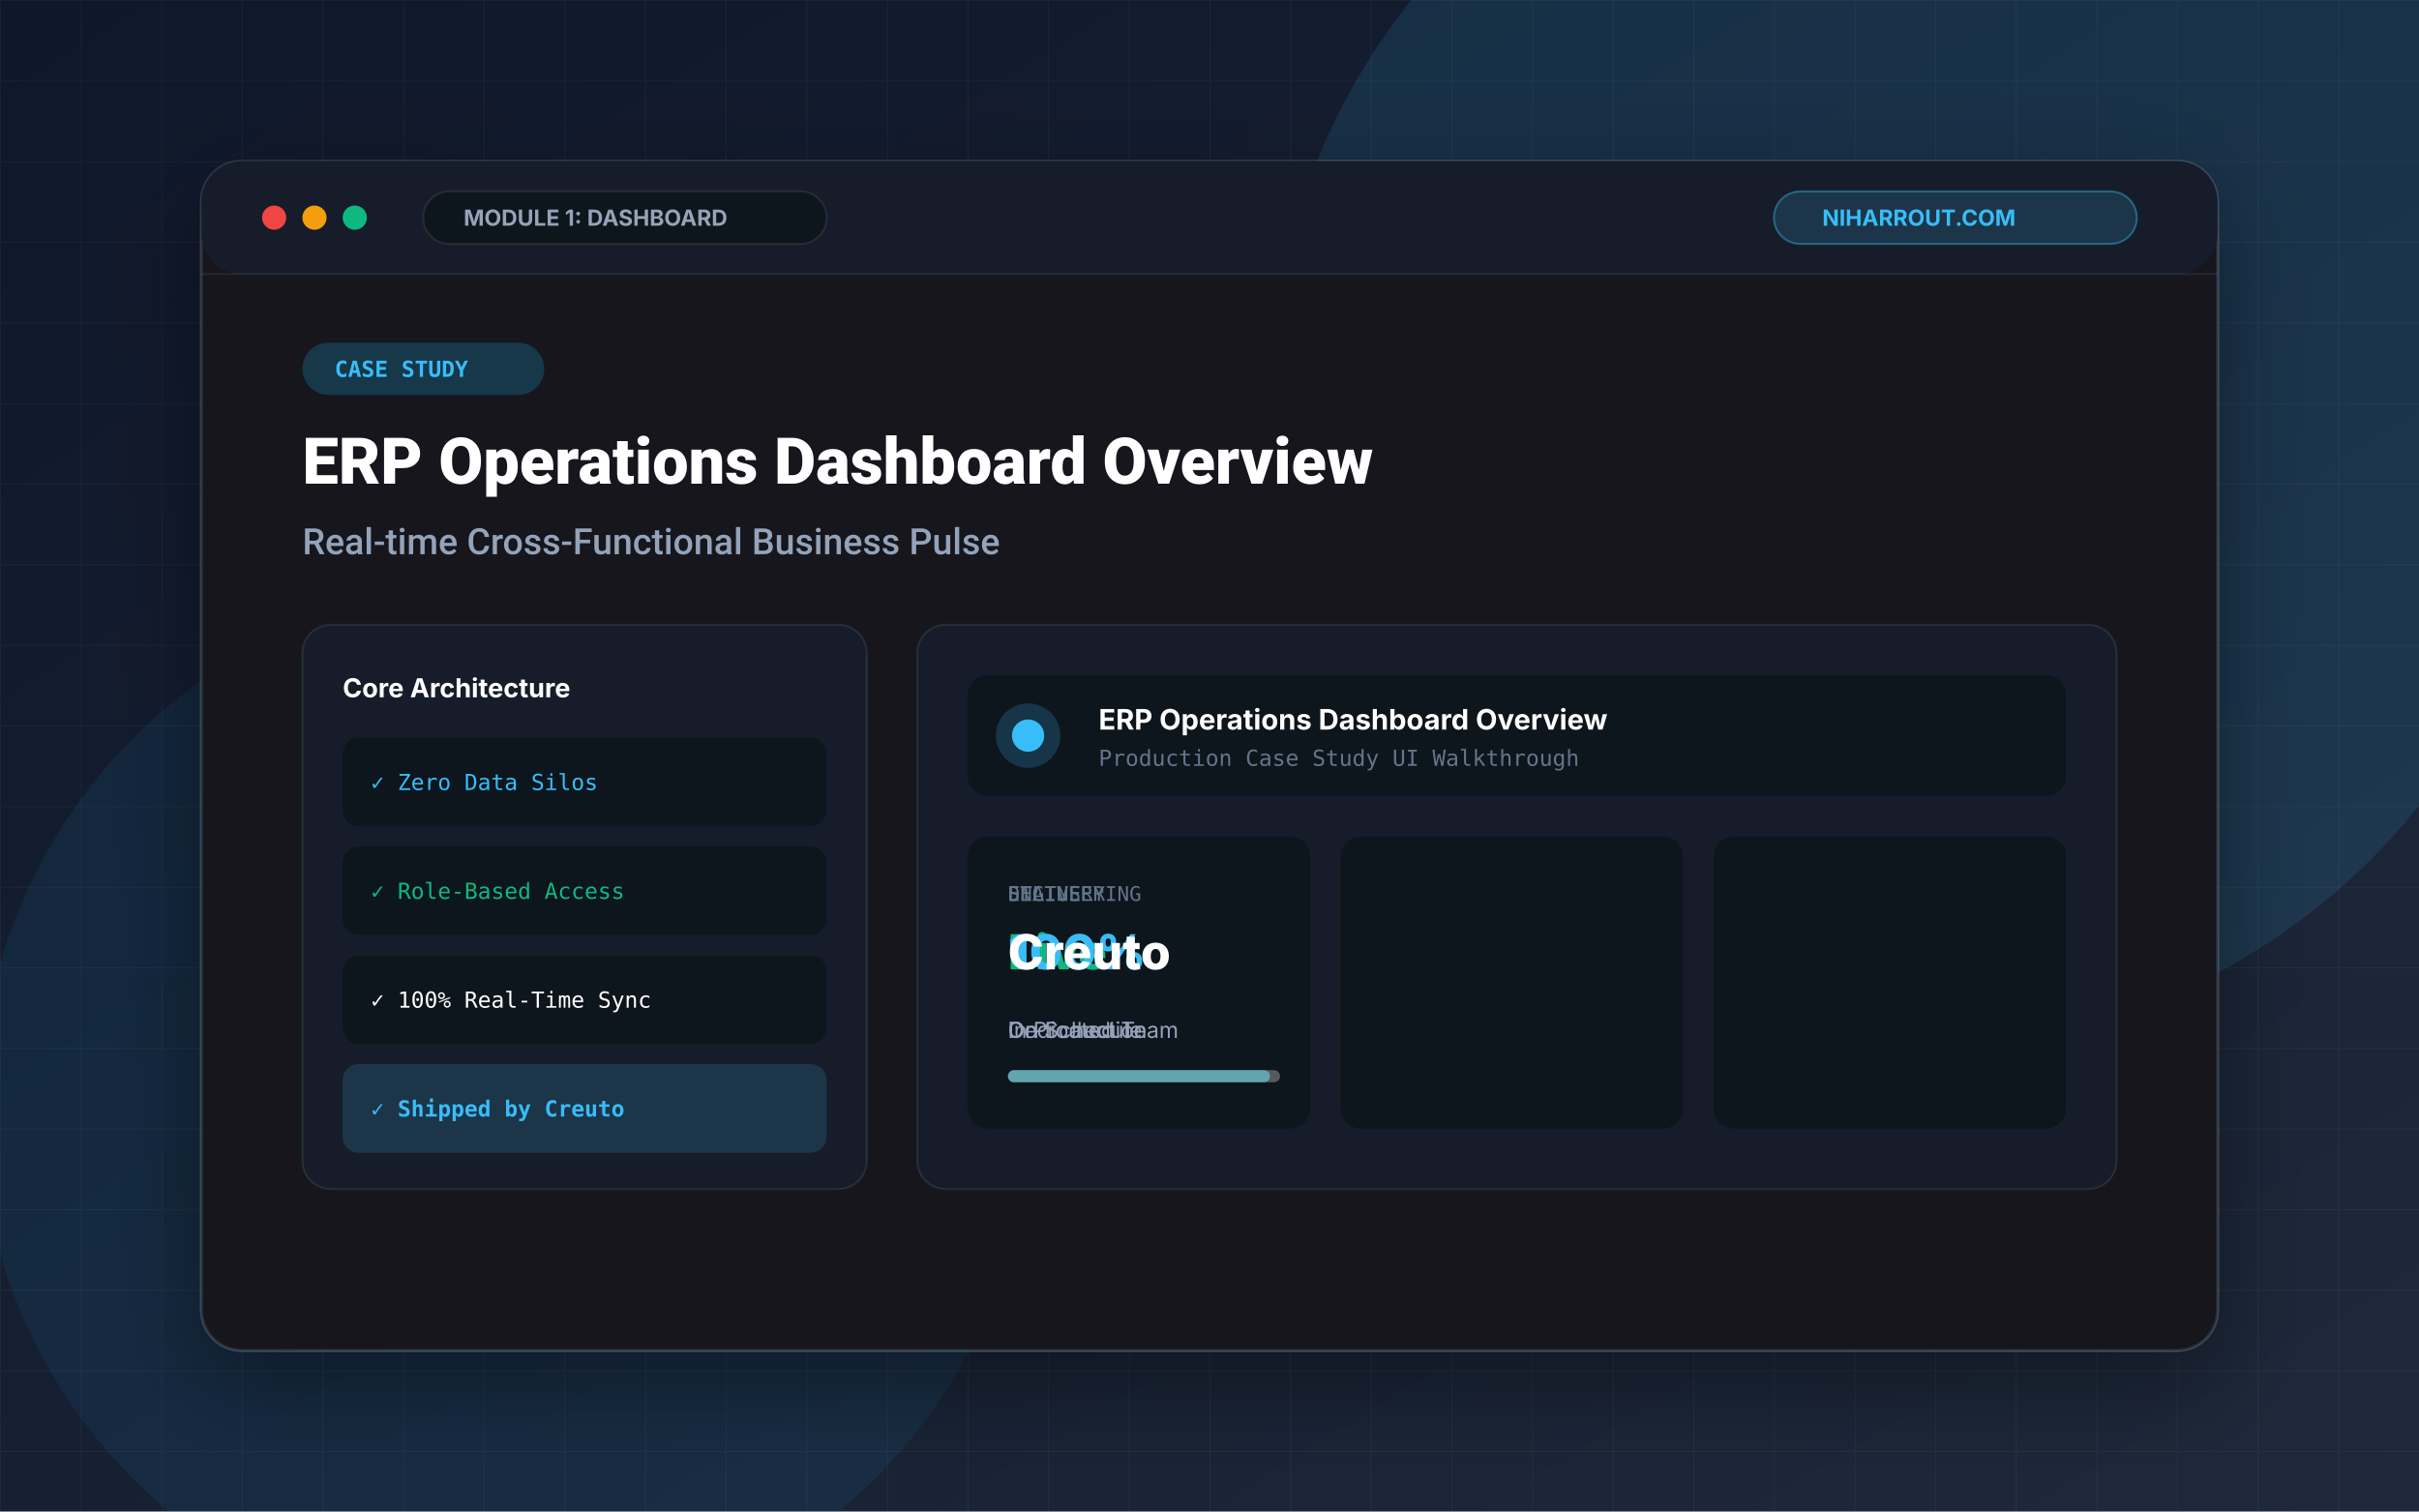
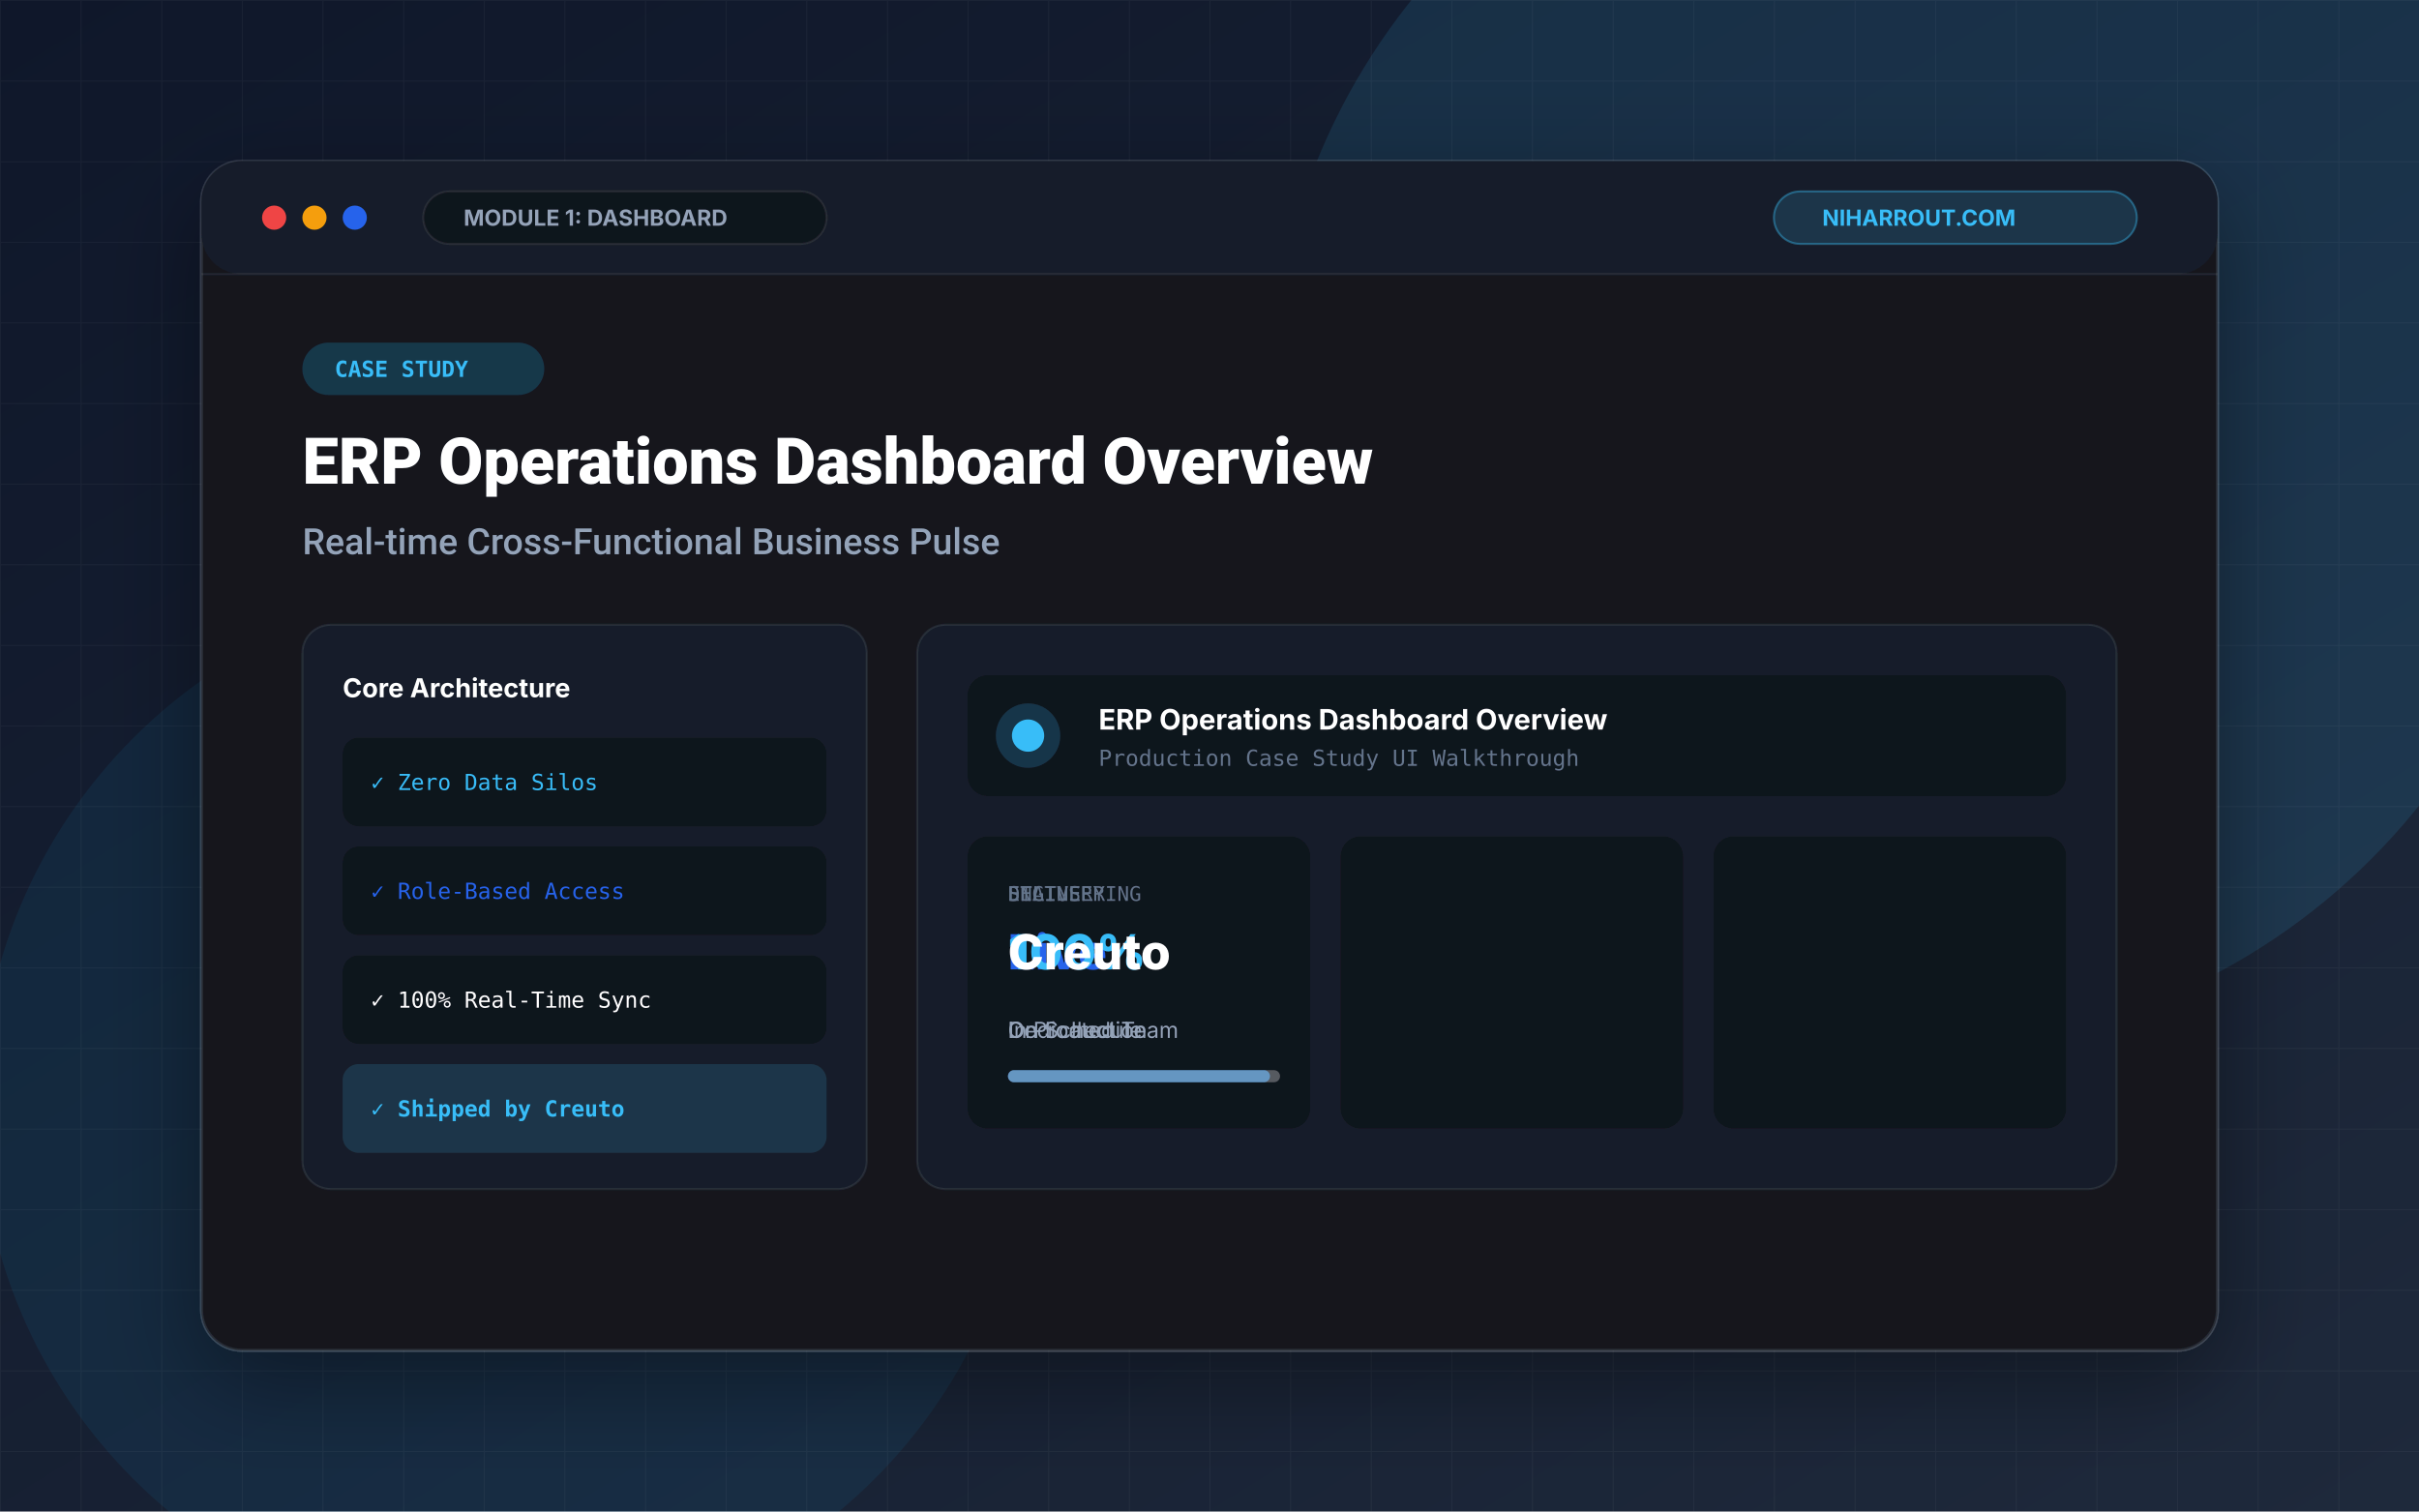
<svg xmlns="http://www.w3.org/2000/svg" viewBox="0 0 1200 750" width="1200" height="750">
  <defs>
    <linearGradient id="g_erp-manufacturing-1" x1="0%" y1="0%" x2="100%" y2="100%">
      <stop offset="0%" stop-color="#0F172A" />
      <stop offset="100%" stop-color="#1E293B" />
    </linearGradient>
    <filter id="glow_erp-manufacturing-1" x="-10%" y="-10%" width="120%" height="120%">
      <feDropShadow dx="0" dy="16" stdDeviation="24" flood-color="#000000" flood-opacity="0.4" />
    </filter>
  </defs>
  <rect width="1200" height="750" fill="url(#g_erp-manufacturing-1)" />
  <circle cx="950" cy="200" r="320" fill="#38BDF8" fill-opacity="0.12" />
  <circle cx="250" cy="550" r="260" fill="#0EA5E9" fill-opacity="0.08" />
  <pattern id="grid_erp-manufacturing-1" width="40" height="40" patternUnits="userSpaceOnUse">
    <path d="M 40 0 L 0 0 0 40" fill="none" stroke="#FFFFFF" stroke-width="1" stroke-opacity="0.04" />
  </pattern>
  <rect width="1200" height="750" fill="url(#grid_erp-manufacturing-1)" />
  <g transform="translate(100, 80)" filter="url(#glow_erp-manufacturing-1)">
    <rect width="1000" height="590" rx="20" fill="#12161F" stroke="#FFFFFF" stroke-opacity="0.1" stroke-width="1.5" />
    <rect width="1000" height="56" rx="20" fill="#181E29" />
    <path d="M 0 56 L 1000 56" stroke="#FFFFFF" stroke-opacity="0.08" stroke-width="1" />
    <circle cx="36" cy="28" r="6" fill="#EF4444" />
    <circle cx="56" cy="28" r="6" fill="#F59E0B" />
-     <circle cx="76" cy="28" r="6" fill="#10B981" />
+     <circle cx="76" cy="28" r="6" fill="#2563eb" />
    <rect x="110" y="15" width="200" height="26" rx="13" fill="#0F131C" stroke="#FFFFFF" stroke-opacity="0.08" />
    <text x="130" y="32" font-family="-apple-system, sans-serif" font-size="11" font-weight="700" fill="#94A3B8">MODULE 1: DASHBOARD</text>
    <rect x="780" y="15" width="180" height="26" rx="13" fill="#38BDF8" fill-opacity="0.15" stroke="#38BDF8" stroke-opacity="0.4" />
    <text x="804" y="32" font-family="-apple-system, sans-serif" font-size="11" font-weight="700" fill="#38BDF8">NIHARROUT.COM</text>
    <g transform="translate(50, 90)">
      <rect x="0" y="0" width="120" height="26" rx="13" fill="#38BDF8" fill-opacity="0.2" />
      <text x="16" y="17" font-family="monospace" font-size="11" font-weight="700" fill="#38BDF8">CASE STUDY</text>
      <text x="0" y="70" font-family="-apple-system, BlinkMacSystemFont, 'Segoe UI', Roboto, sans-serif" font-size="32" font-weight="800" fill="#FFFFFF">ERP Operations Dashboard Overview</text>
      <text x="0" y="105" font-family="-apple-system, BlinkMacSystemFont, 'Segoe UI', Roboto, sans-serif" font-size="18" font-weight="500" fill="#94A3B8">Real-time Cross-Functional Business Pulse</text>
      <g transform="translate(0, 140)">
        <rect width="280" height="280" rx="14" fill="#181F2B" stroke="#FFFFFF" stroke-opacity="0.08" />
        <text x="20" y="36" font-family="-apple-system, sans-serif" font-size="13" font-weight="700" fill="#FFFFFF">Core Architecture</text>
        <rect x="20" y="56" width="240" height="44" rx="8" fill="#0F141D" />
        <text x="34" y="82" font-family="monospace" font-size="11" fill="#38BDF8">✓ Zero Data Silos</text>
        <rect x="20" y="110" width="240" height="44" rx="8" fill="#0F141D" />
-         <text x="34" y="136" font-family="monospace" font-size="11" fill="#10B981">✓ Role-Based Access</text>
+         <text x="34" y="136" font-family="monospace" font-size="11" fill="#2563eb">✓ Role-Based Access</text>
        <rect x="20" y="164" width="240" height="44" rx="8" fill="#0F141D" />
        <text x="34" y="190" font-family="monospace" font-size="11" fill="#FFFFFF">✓ 100% Real-Time Sync</text>
        <rect x="20" y="218" width="240" height="44" rx="8" fill="#38BDF8" fill-opacity="0.15" />
        <text x="34" y="244" font-family="monospace" font-size="11" font-weight="700" fill="#38BDF8">✓ Shipped by Creuto</text>
        <rect x="305" y="0" width="595" height="280" rx="14" fill="#181F2B" stroke="#FFFFFF" stroke-opacity="0.08" />
        <rect x="330" y="25" width="545" height="60" rx="10" fill="#0F141D" />
        <circle cx="360" cy="55" r="16" fill="#38BDF8" fill-opacity="0.2" />
        <circle cx="360" cy="55" r="8" fill="#38BDF8" />
        <text x="395" y="52" font-family="-apple-system, sans-serif" font-size="14" font-weight="700" fill="#FFFFFF">ERP Operations Dashboard Overview</text>
        <text x="395" y="70" font-family="monospace" font-size="11" fill="#64748B">Production Case Study UI Walkthrough</text>
        <g transform="translate(330, 105)">
          <rect width="170" height="145" rx="10" fill="#0F141D" />
          <text x="20" y="32" font-family="monospace" font-size="10" fill="#64748B">STATUS</text>
-           <text x="20" y="66" font-family="-apple-system, sans-serif" font-size="24" font-weight="800" fill="#10B981">Live</text>
+           <text x="20" y="66" font-family="-apple-system, sans-serif" font-size="24" font-weight="800" fill="#2563eb">Live</text>
          <text x="20" y="100" font-family="-apple-system, sans-serif" font-size="11" fill="#94A3B8">In Production</text>
-           <rect x="20" y="116" width="130" height="6" rx="3" fill="#10B981" fill-opacity="0.4" />
+           <rect x="20" y="116" width="130" height="6" rx="3" fill="#2563eb" fill-opacity="0.4" />
          <rect x="185" width="170" height="145" rx="10" fill="#0F141D" />
          <text x="20" y="32" font-family="monospace" font-size="10" fill="#64748B">DELIVERY</text>
          <text x="20" y="66" font-family="-apple-system, sans-serif" font-size="24" font-weight="800" fill="#38BDF8">100%</text>
          <text x="20" y="100" font-family="-apple-system, sans-serif" font-size="11" fill="#94A3B8">On Schedule</text>
          <rect x="20" y="116" width="130" height="6" rx="3" fill="#38BDF8" fill-opacity="0.4" />
          <rect x="370" width="175" height="145" rx="10" fill="#0F141D" />
          <text x="20" y="32" font-family="monospace" font-size="10" fill="#64748B">ENGINEERING</text>
          <text x="20" y="66" font-family="-apple-system, sans-serif" font-size="24" font-weight="800" fill="#FFFFFF">Creuto</text>
          <text x="20" y="100" font-family="-apple-system, sans-serif" font-size="11" fill="#94A3B8">Dedicated Team</text>
          <rect x="20" y="116" width="135" height="6" rx="3" fill="#FFFFFF" fill-opacity="0.3" />
        </g>
      </g>
    </g>
  </g>
</svg>
